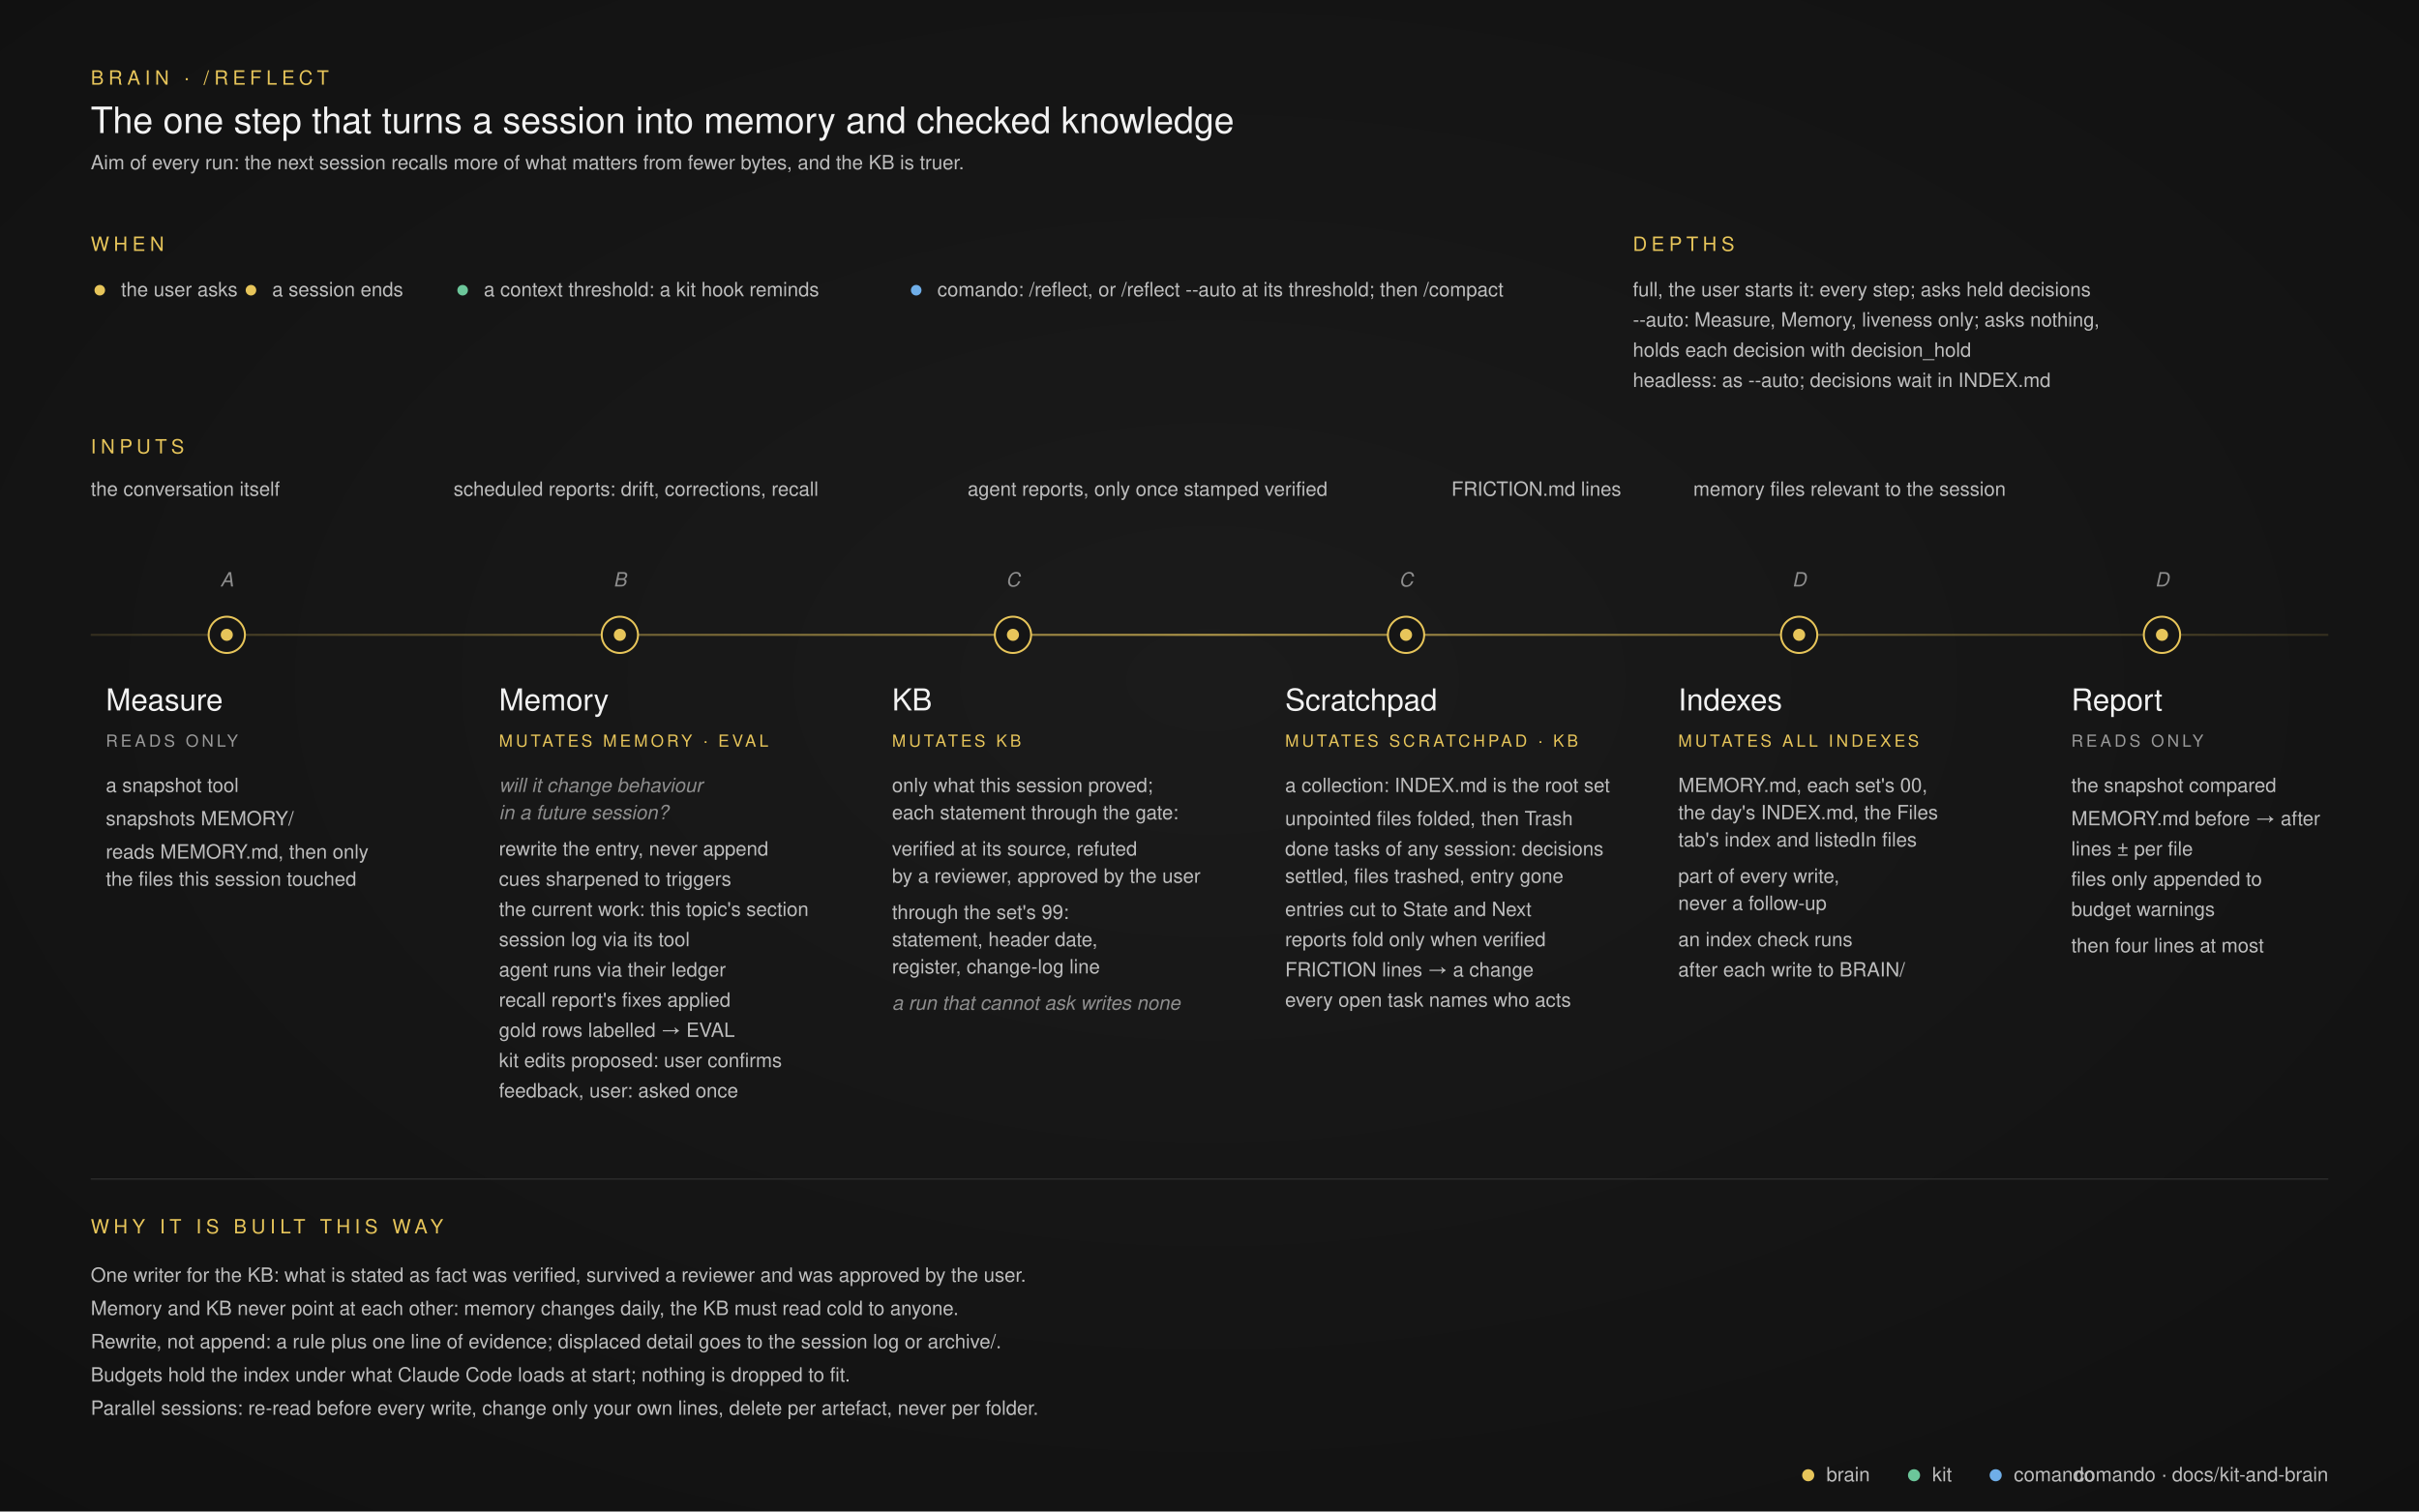
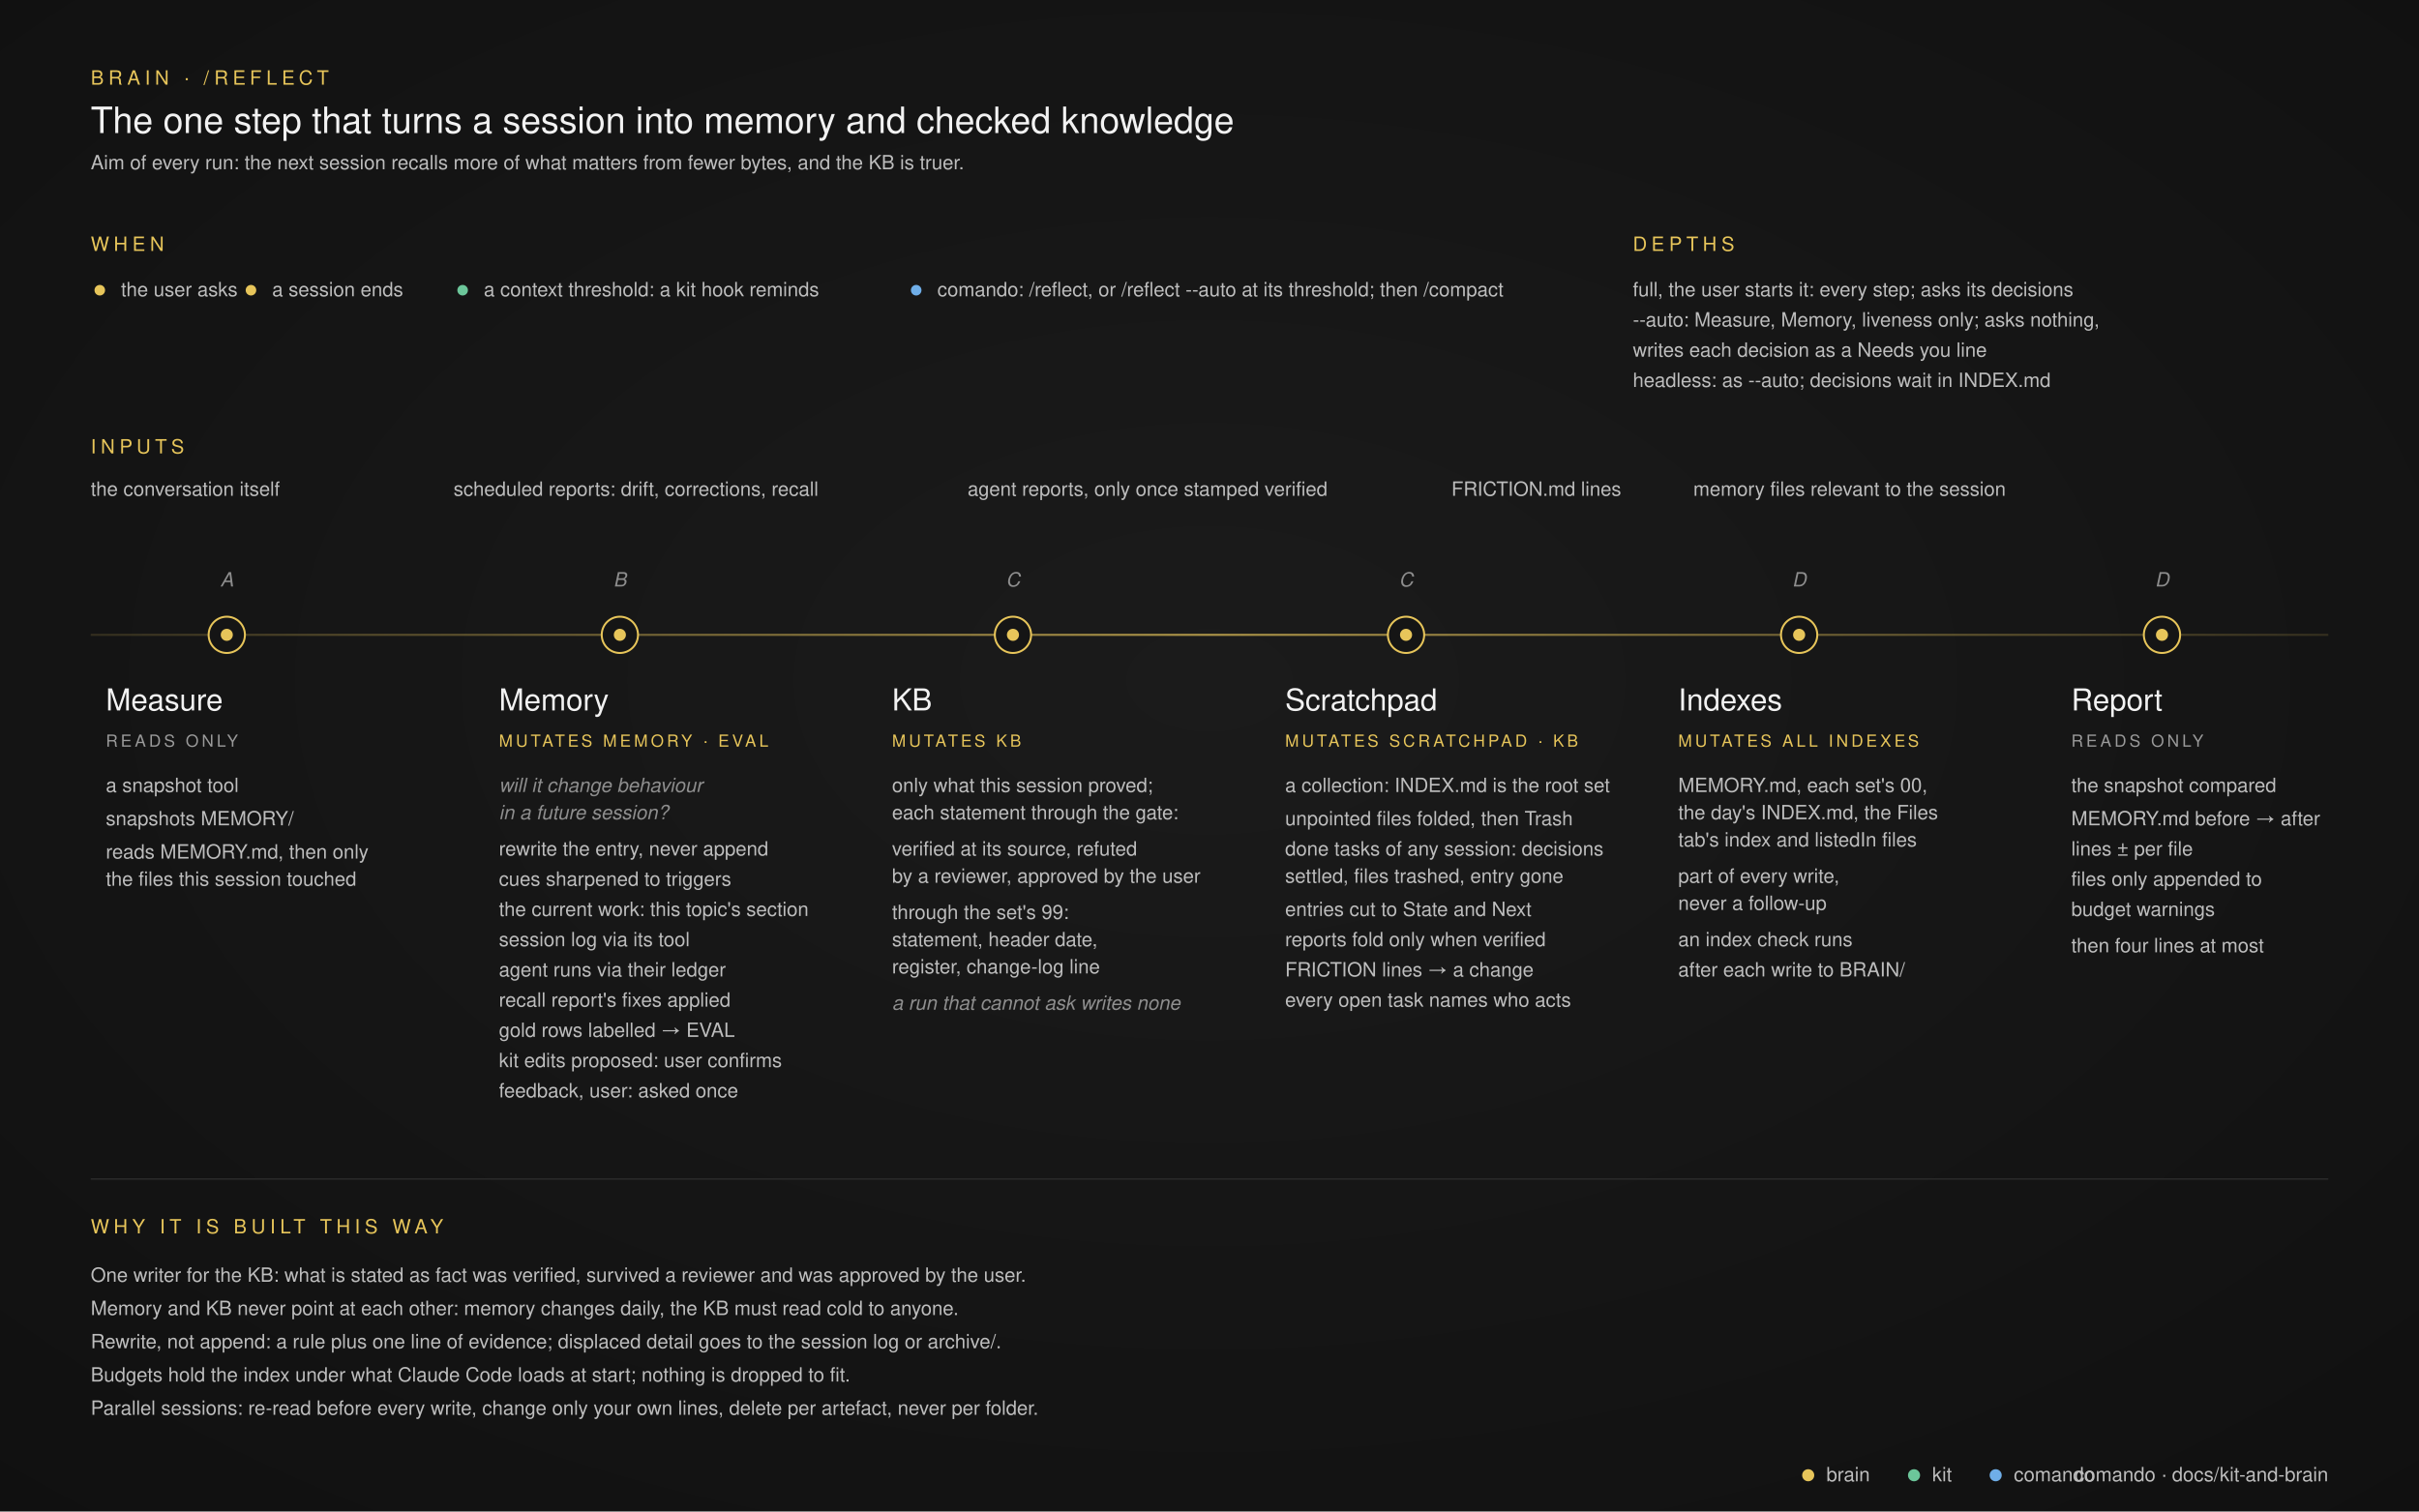
<svg xmlns="http://www.w3.org/2000/svg" width="1600" height="1000" viewBox="0 0 1600 1000" font-family="Helvetica Neue, Helvetica, Arial, sans-serif">
  <defs>
    <radialGradient id="bg" cx="50%" cy="45%" r="75%">
      <stop offset="0" stop-color="#1B1B1B" />
      <stop offset="1" stop-color="#101010" />
    </radialGradient>
    <linearGradient id="rail" gradientUnits="userSpaceOnUse" x1="60" y1="420" x2="1540" y2="420">
      <stop offset="0" stop-color="#E7C55A" stop-opacity=".15" />
      <stop offset=".5" stop-color="#E7C55A" stop-opacity=".7" />
      <stop offset="1" stop-color="#E7C55A" stop-opacity=".15" />
    </linearGradient>
    <style>
      .cap{font-size:13px;font-weight:500;letter-spacing:3px}
      .h{font-size:24px;font-weight:300;fill:#F2F2F2}
      .step{font-size:20px;font-weight:300;fill:#F2F2F2}
      .s{font-size:13px;font-weight:300;fill:#BDBDBD}
      .q{font-size:13px;font-weight:300;fill:#8E8E8E;font-style:italic}
      .m{font-family:Menlo, monospace;font-size:12px;fill:#9A9A9A}
      .mut{font-size:11px;font-weight:500;letter-spacing:2px}
    </style>
  </defs>
  <rect width="1600" height="1000" fill="url(#bg)" />
  <text x="60" y="56" class="cap" fill="#E7C55A">BRAIN · /REFLECT</text>
  <text x="60" y="88" class="h">The one step that turns a session into memory and checked knowledge</text>
  <text x="60" y="112" class="s">Aim of every run: the next session recalls more of what matters from fewer bytes, and the KB is truer.</text>
  <text x="60" y="166" class="cap" fill="#E7C55A">WHEN</text>
  <g class="s">
    <circle cx="66" cy="192" r="3.5" fill="#E7C55A" />
    <text x="80" y="196">the user asks</text>
    <circle cx="166" cy="192" r="3.5" fill="#E7C55A" />
    <text x="180" y="196">a session ends</text>
    <circle cx="306" cy="192" r="3.5" fill="#6CC69A" />
    <text x="320" y="196">a context threshold: a kit hook reminds</text>
    <circle cx="606" cy="192" r="3.5" fill="#6FAEE8" />
    <text x="620" y="196">comando: /reflect, or /reflect --auto at its threshold; then /compact</text>
  </g>
  <text x="1080" y="166" class="cap" fill="#E7C55A">DEPTHS</text>
  <g class="s">
-     <text x="1080" y="196">full, the user starts it: every step; asks held decisions</text>
+     <text x="1080" y="196">full, the user starts it: every step; asks its decisions</text>
    <text x="1080" y="216">--auto: Measure, Memory, liveness only; asks nothing,</text>
-     <text x="1080" y="236">holds each decision with decision_hold</text>
+     <text x="1080" y="236">writes each decision as a Needs you line</text>
    <text x="1080" y="256">headless: as --auto; decisions wait in INDEX.md</text>
  </g>
  <text x="60" y="300" class="cap" fill="#E7C55A">INPUTS</text>
  <g class="s">
    <text x="60" y="328">the conversation itself</text>
    <text x="300" y="328">scheduled reports: drift, corrections, recall</text>
    <text x="640" y="328">agent reports, only once stamped verified</text>
    <text x="960" y="328">FRICTION.md lines</text>
    <text x="1120" y="328">memory files relevant to the session</text>
  </g>
  <line x1="60" y1="420" x2="1540" y2="420" stroke="url(#rail)" stroke-width="1.4" />
  <g>
    <circle cx="150" cy="420" r="12" fill="#151515" stroke="#E7C55A" stroke-width="1.3" />
    <circle cx="150" cy="420" r="4" fill="#E7C55A" />
    <circle cx="410" cy="420" r="12" fill="#151515" stroke="#E7C55A" stroke-width="1.3" />
    <circle cx="410" cy="420" r="4" fill="#E7C55A" />
    <circle cx="670" cy="420" r="12" fill="#151515" stroke="#E7C55A" stroke-width="1.3" />
    <circle cx="670" cy="420" r="4" fill="#E7C55A" />
    <circle cx="930" cy="420" r="12" fill="#151515" stroke="#E7C55A" stroke-width="1.3" />
    <circle cx="930" cy="420" r="4" fill="#E7C55A" />
    <circle cx="1190" cy="420" r="12" fill="#151515" stroke="#E7C55A" stroke-width="1.3" />
    <circle cx="1190" cy="420" r="4" fill="#E7C55A" />
    <circle cx="1430" cy="420" r="12" fill="#151515" stroke="#E7C55A" stroke-width="1.3" />
    <circle cx="1430" cy="420" r="4" fill="#E7C55A" />
  </g>
  <g text-anchor="middle">
    <text x="150" y="388" class="q">A</text>
    <text x="410" y="388" class="q">B</text>
    <text x="670" y="388" class="q">C</text>
    <text x="930" y="388" class="q">C</text>
    <text x="1190" y="388" class="q">D</text>
    <text x="1430" y="388" class="q">D</text>
  </g>
  <g>
    <text x="70" y="470" class="step">Measure</text>
    <text x="70" y="494" class="mut" fill="#9A9A9A">READS ONLY</text>
    <text x="70" y="524" class="s">a snapshot tool</text>
    <text x="70" y="546" class="s">snapshots MEMORY/</text>
    <text x="70" y="568" class="s">reads MEMORY.md, then only</text>
    <text x="70" y="586" class="s">the files this session touched</text>
    <text x="330" y="470" class="step">Memory</text>
    <text x="330" y="494" class="mut" fill="#E7C55A">MUTATES MEMORY · EVAL</text>
    <text x="330" y="524" class="q">will it change behaviour</text>
    <text x="330" y="542" class="q">in a future session?</text>
    <text x="330" y="566" class="s">rewrite the entry, never append</text>
    <text x="330" y="586" class="s">cues sharpened to triggers</text>
    <text x="330" y="606" class="s">the current work: this topic's section</text>
    <text x="330" y="626" class="s">session log via its tool</text>
    <text x="330" y="646" class="s">agent runs via their ledger</text>
    <text x="330" y="666" class="s">recall report's fixes applied</text>
    <text x="330" y="686" class="s">gold rows labelled → EVAL</text>
    <text x="330" y="706" class="s">kit edits proposed: user confirms</text>
    <text x="330" y="726" class="s">feedback, user: asked once</text>
    <text x="590" y="470" class="step">KB</text>
    <text x="590" y="494" class="mut" fill="#E7C55A">MUTATES KB</text>
    <text x="590" y="524" class="s">only what this session proved;</text>
    <text x="590" y="542" class="s">each statement through the gate:</text>
    <text x="590" y="566" class="s">verified at its source, refuted</text>
    <text x="590" y="584" class="s">by a reviewer, approved by the user</text>
    <text x="590" y="608" class="s">through the set's 99:</text>
    <text x="590" y="626" class="s">statement, header date,</text>
    <text x="590" y="644" class="s">register, change-log line</text>
    <text x="590" y="668" class="q">a run that cannot ask writes none</text>
    <text x="850" y="470" class="step">Scratchpad</text>
    <text x="850" y="494" class="mut" fill="#E7C55A">MUTATES SCRATCHPAD · KB</text>
    <text x="850" y="524" class="s">a collection: INDEX.md is the root set</text>
    <text x="850" y="546" class="s">unpointed files folded, then Trash</text>
    <text x="850" y="566" class="s">done tasks of any session: decisions</text>
    <text x="850" y="584" class="s">settled, files trashed, entry gone</text>
    <text x="850" y="606" class="s">entries cut to State and Next</text>
    <text x="850" y="626" class="s">reports fold only when verified</text>
    <text x="850" y="646" class="s">FRICTION lines → a change</text>
    <text x="850" y="666" class="s">every open task names who acts</text>
    <text x="1110" y="470" class="step">Indexes</text>
    <text x="1110" y="494" class="mut" fill="#E7C55A">MUTATES ALL INDEXES</text>
    <text x="1110" y="524" class="s">MEMORY.md, each set's 00,</text>
    <text x="1110" y="542" class="s">the day's INDEX.md, the Files</text>
    <text x="1110" y="560" class="s">tab's index and listedIn files</text>
    <text x="1110" y="584" class="s">part of every write,</text>
    <text x="1110" y="602" class="s">never a follow-up</text>
    <text x="1110" y="626" class="s">an index check runs</text>
    <text x="1110" y="646" class="s">after each write to BRAIN/</text>
    <text x="1370" y="470" class="step">Report</text>
    <text x="1370" y="494" class="mut" fill="#9A9A9A">READS ONLY</text>
    <text x="1370" y="524" class="s">the snapshot compared</text>
    <text x="1370" y="546" class="s">MEMORY.md before → after</text>
    <text x="1370" y="566" class="s">lines ± per file</text>
    <text x="1370" y="586" class="s">files only appended to</text>
    <text x="1370" y="606" class="s">budget warnings</text>
    <text x="1370" y="630" class="s">then four lines at most</text>
  </g>
  <line x1="60" y1="780" x2="1540" y2="780" stroke="#2A2A2A" />
  <text x="60" y="816" class="cap" fill="#E7C55A">WHY IT IS BUILT THIS WAY</text>
  <g class="s">
    <text x="60" y="848">One writer for the KB: what is stated as fact was verified, survived a reviewer and was approved by the user.</text>
    <text x="60" y="870">Memory and KB never point at each other: memory changes daily, the KB must read cold to anyone.</text>
    <text x="60" y="892">Rewrite, not append: a rule plus one line of evidence; displaced detail goes to the session log or archive/.</text>
    <text x="60" y="914">Budgets hold the index under what Claude Code loads at start; nothing is dropped to fit.</text>
    <text x="60" y="936">Parallel sessions: re-read before every write, change only your own lines, delete per artefact, never per folder.</text>
  </g>
  <g class="s">
    <circle cx="1196" cy="976" r="4" fill="#E7C55A" />
    <text x="1208" y="980">brain</text>
    <circle cx="1266" cy="976" r="4" fill="#6CC69A" />
    <text x="1278" y="980">kit</text>
    <circle cx="1320" cy="976" r="4" fill="#6FAEE8" />
    <text x="1332" y="980">comando</text>
    <text x="1540" y="980" text-anchor="end">comando · docs/kit-and-brain</text>
  </g>
</svg>
